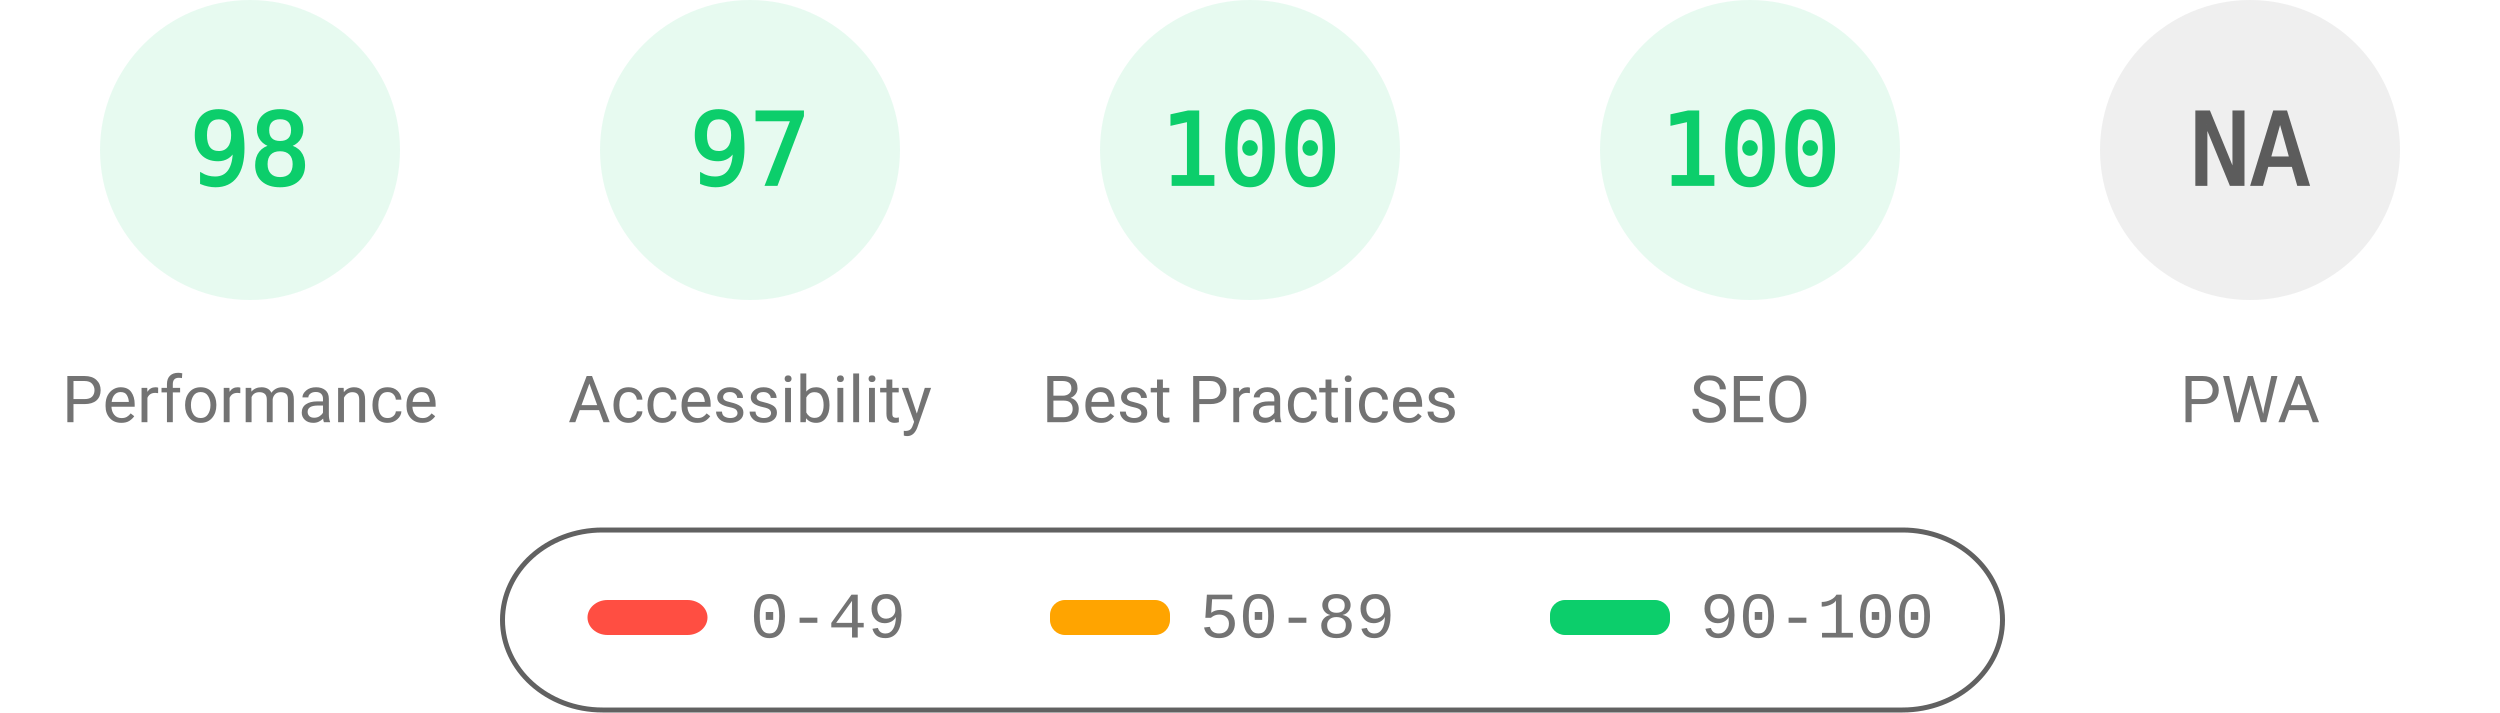
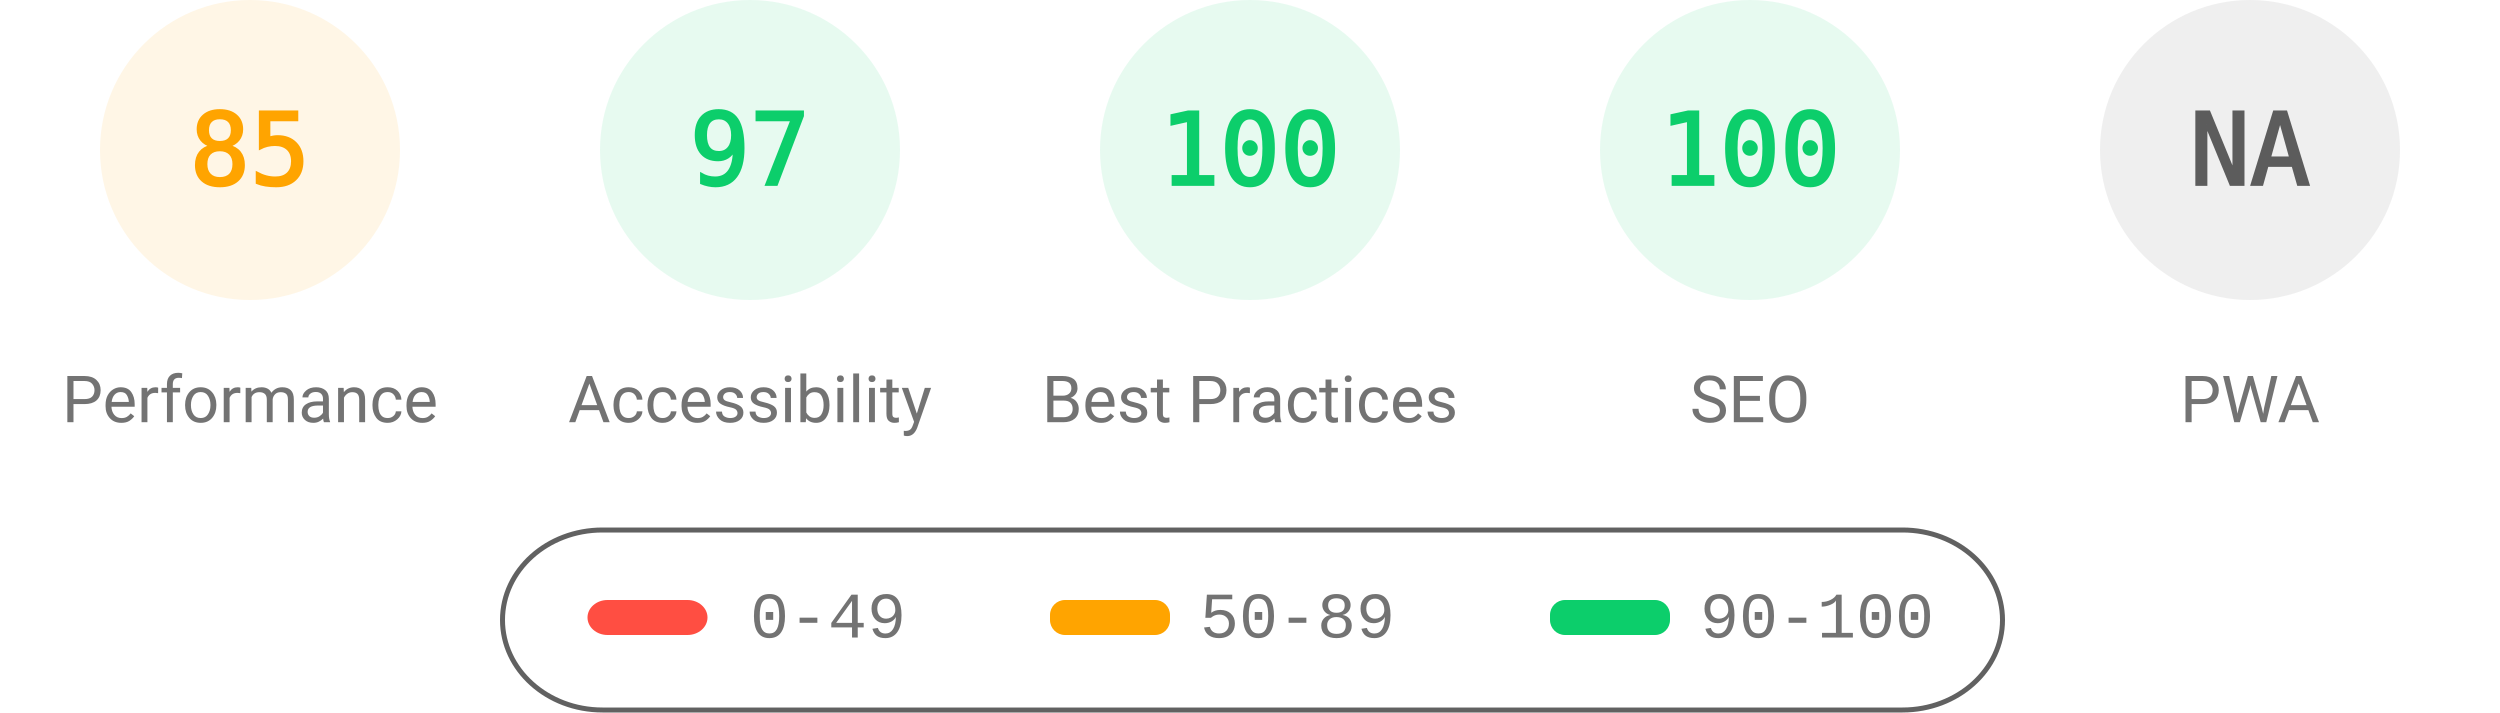
<svg xmlns="http://www.w3.org/2000/svg" fill="none" width="1000" height="285">
  <style>.gauge-base{opacity:.1}.gauge-arc{fill:none;animation-delay:250ms;stroke-linecap:round;transform:rotate(-90deg);transform-origin:100px 60px;animation:load-gauge 1s ease forwards}.guage-text{font-size:40px;font-family:monospace;text-align:center}.guage-red{color:#ff4e42;fill:#ff4e42;stroke:#ff4e42}.guage-orange{color:#ffa400;fill:#ffa400;stroke:#ffa400}.guage-green{color:#0cce6b;fill:#0cce6b;stroke:#0cce6b}.guage-undefined{color:#5c5c5c;fill:#5c5c5c;stroke:#5c5c5c}.guage-title{color:#737373;fill:#737373;stroke:none;font-size:26px;line-height:26px;font-family:Roboto,Halvetica,Arial,sans-serif}@keyframes load-gauge{from{stroke-dasharray:0 352.858}}</style>
-   <svg class="guage-div guage-perf guage-green" viewBox="0 0 200 200" width="200" height="200">
+   <svg class="guage-div guage-perf guage-orange" viewBox="0 0 200 200" width="200" height="200">
    <circle class="gauge-base" r="56" cx="100" cy="60" stroke-width="8" />
-     <circle class="gauge-arc guage-arc-1" r="56" cx="100" cy="60" stroke-width="8" style="stroke-dasharray:344.821,351.858" />
-     <text class="guage-text" x="100" y="60" alignment-baseline="central" dominant-baseline="central" text-anchor="middle">98</text>
+     <circle class="gauge-arc guage-arc-1" r="56" cx="100" cy="60" stroke-width="8" style="stroke-dasharray:299.079,351.858" />
+     <text class="guage-text" x="100" y="60" alignment-baseline="central" dominant-baseline="central" text-anchor="middle">85</text>
    <text class="guage-title" x="100" y="160" alignment-baseline="central" dominant-baseline="central" text-anchor="middle">Performance</text>
  </svg>
  <svg class="guage-div guage-acc guage-green" viewBox="0 0 200 200" width="200" height="200" x="200">
    <circle class="gauge-base" r="56" cx="100" cy="60" stroke-width="8" />
    <circle class="gauge-arc guage-arc-2" r="56" cx="100" cy="60" stroke-width="8" style="stroke-dasharray:341.302,351.858" />
    <text class="guage-text" x="100" y="60" alignment-baseline="central" dominant-baseline="central" text-anchor="middle">97</text>
    <text class="guage-title" x="100" y="160" alignment-baseline="central" dominant-baseline="central" text-anchor="middle">Accessibility</text>
  </svg>
  <svg class="guage-div guage-best guage-green" viewBox="0 0 200 200" width="200" height="200" x="400">
    <circle class="gauge-base" r="56" cx="100" cy="60" stroke-width="8" />
    <circle class="gauge-arc guage-arc-3" r="56" cx="100" cy="60" stroke-width="8" style="stroke-dasharray:351.858,351.858" />
    <text class="guage-text" x="100" y="60" alignment-baseline="central" dominant-baseline="central" text-anchor="middle">100</text>
    <text class="guage-title" x="100" y="160" alignment-baseline="central" dominant-baseline="central" text-anchor="middle">Best Practices</text>
  </svg>
  <svg class="guage-div guage-seo guage-green" viewBox="0 0 200 200" width="200" height="200" x="600">
    <circle class="gauge-base" r="56" cx="100" cy="60" stroke-width="8" />
    <circle class="gauge-arc guage-arc-4" r="56" cx="100" cy="60" stroke-width="8" style="stroke-dasharray:351.858,351.858" />
    <text class="guage-text" x="100" y="60" alignment-baseline="central" dominant-baseline="central" text-anchor="middle">100</text>
    <text class="guage-title" x="100" y="160" alignment-baseline="central" dominant-baseline="central" text-anchor="middle">SEO</text>
  </svg>
  <svg class="guage-div guage-pwa guage-undefined" viewBox="0 0 200 200" width="200" height="200" x="800">
    <circle class="gauge-base" r="56" cx="100" cy="60" stroke-width="8" />
    <circle class="gauge-arc guage-arc-4" r="56" cx="100" cy="60" stroke-width="8" style="stroke-dasharray:351.858,351.858" />
    <text class="guage-text" x="100" y="60" alignment-baseline="central" dominant-baseline="central" text-anchor="middle">NA</text>
    <text class="guage-title" x="100" y="160" alignment-baseline="central" dominant-baseline="central" text-anchor="middle">PWA</text>
  </svg>
  <svg width="604" height="76" x="200" y="210">
    <path fill="none" id="canvas_background" d="M-1-1h604v80H-1z" />
    <rect fill-opacity="0" stroke="#616161" stroke-width="2" rx="40" id="svg_2" height="72" width="600" y="2" x="1" fill="#000" />
    <rect stroke="#000" rx="8" id="svg_3" height="14" width="48" y="30" x="35" stroke-opacity="null" stroke-width="0" fill="#ff4e42" />
    <rect stroke="#000" rx="6" id="svg_4" height="14" width="48" y="30" x="220" stroke-opacity="null" stroke-width="0" fill="#ffa400" />
    <rect stroke="#000" rx="6" id="svg_5" height="14" width="48" y="30" x="420" stroke-opacity="null" stroke-width="0" fill="#0cce6b" />
    <text xml:space="preserve" text-anchor="start" font-family="'Courier New', Courier, monospace" font-size="26" id="svg_6" y="45" x="100" stroke-opacity="null" stroke-width="0" stroke="#000" fill="#737373">0-49</text>
    <text xml:space="preserve" text-anchor="start" font-family="'Courier New', Courier, monospace" font-size="26" id="svg_7" y="45" x="280" stroke-opacity="null" stroke-width="0" stroke="#000" fill="#737373">50-89</text>
    <text xml:space="preserve" text-anchor="start" font-family="'Courier New', Courier, monospace" font-size="26" id="svg_8" y="45" x="480" stroke-opacity="null" stroke-width="0" stroke="#000" fill="#737373">90-100</text>
  </svg>
</svg>
